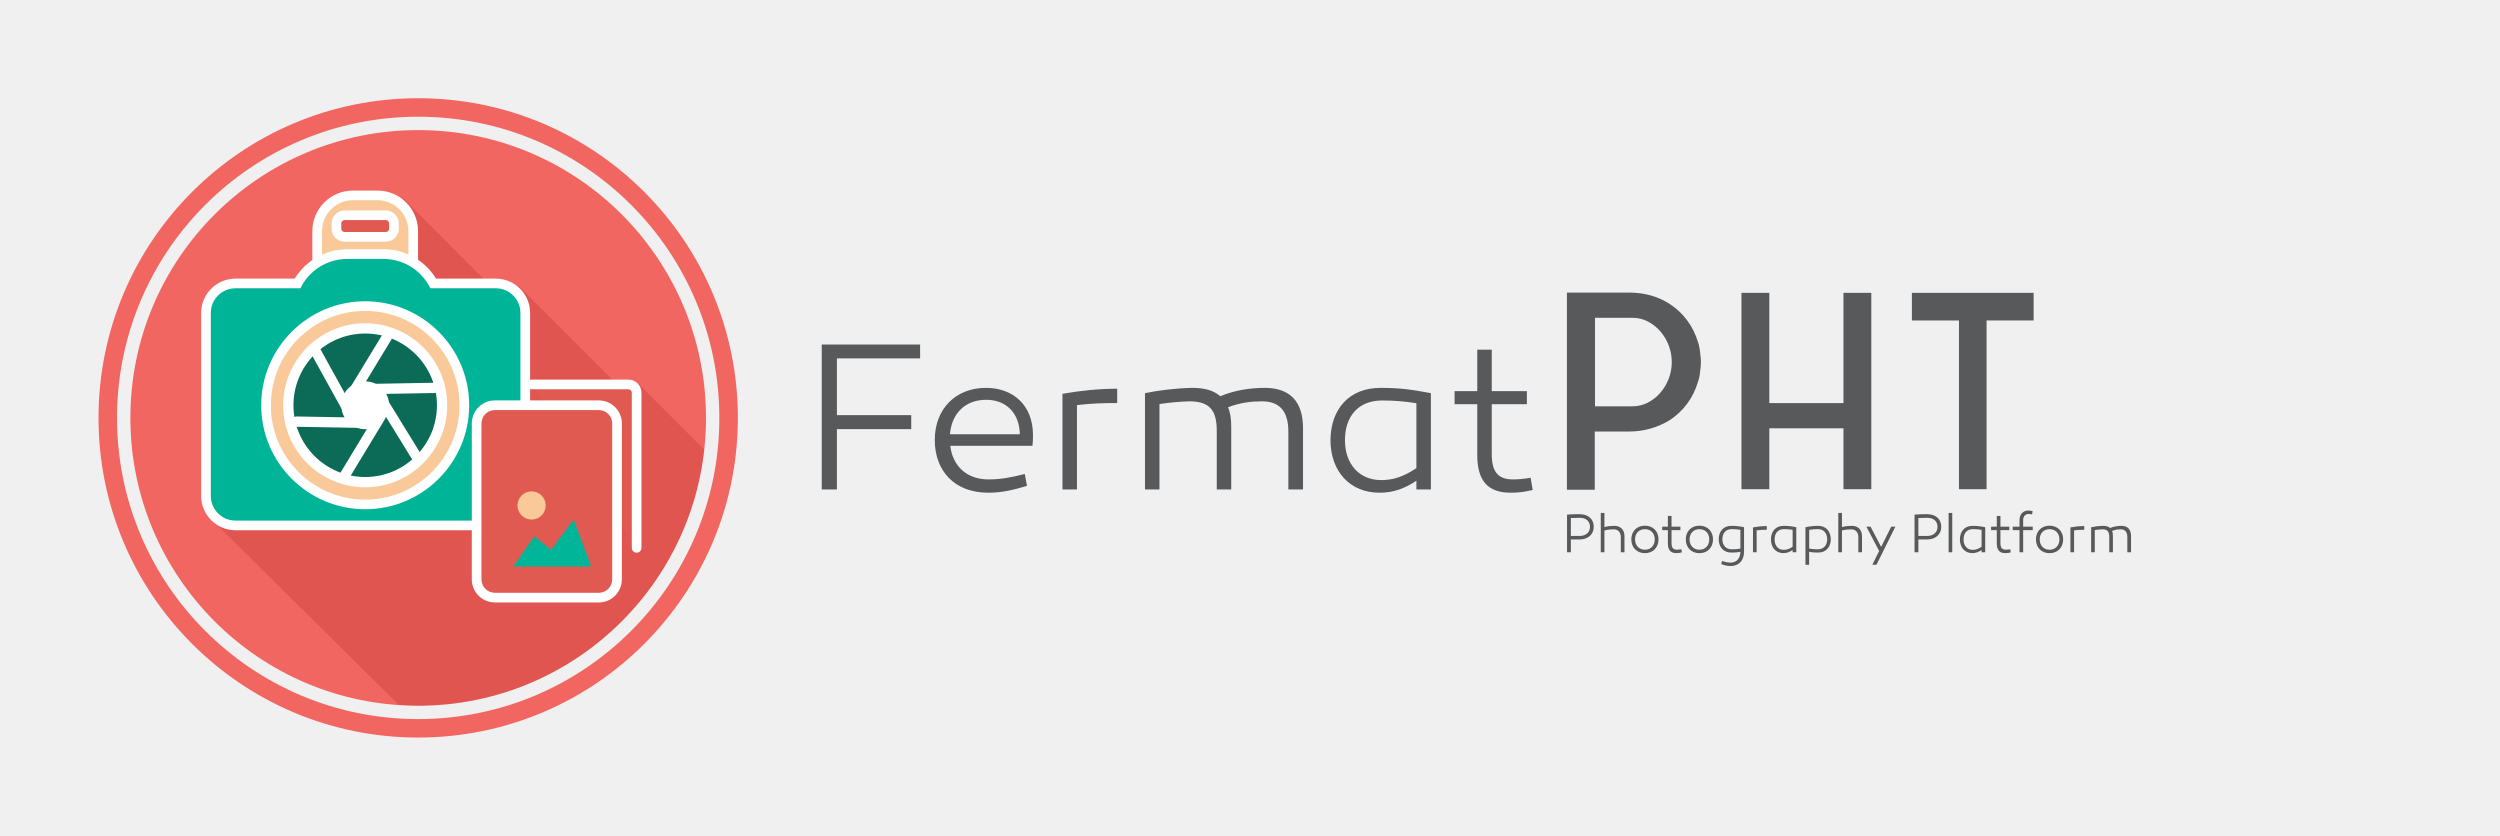
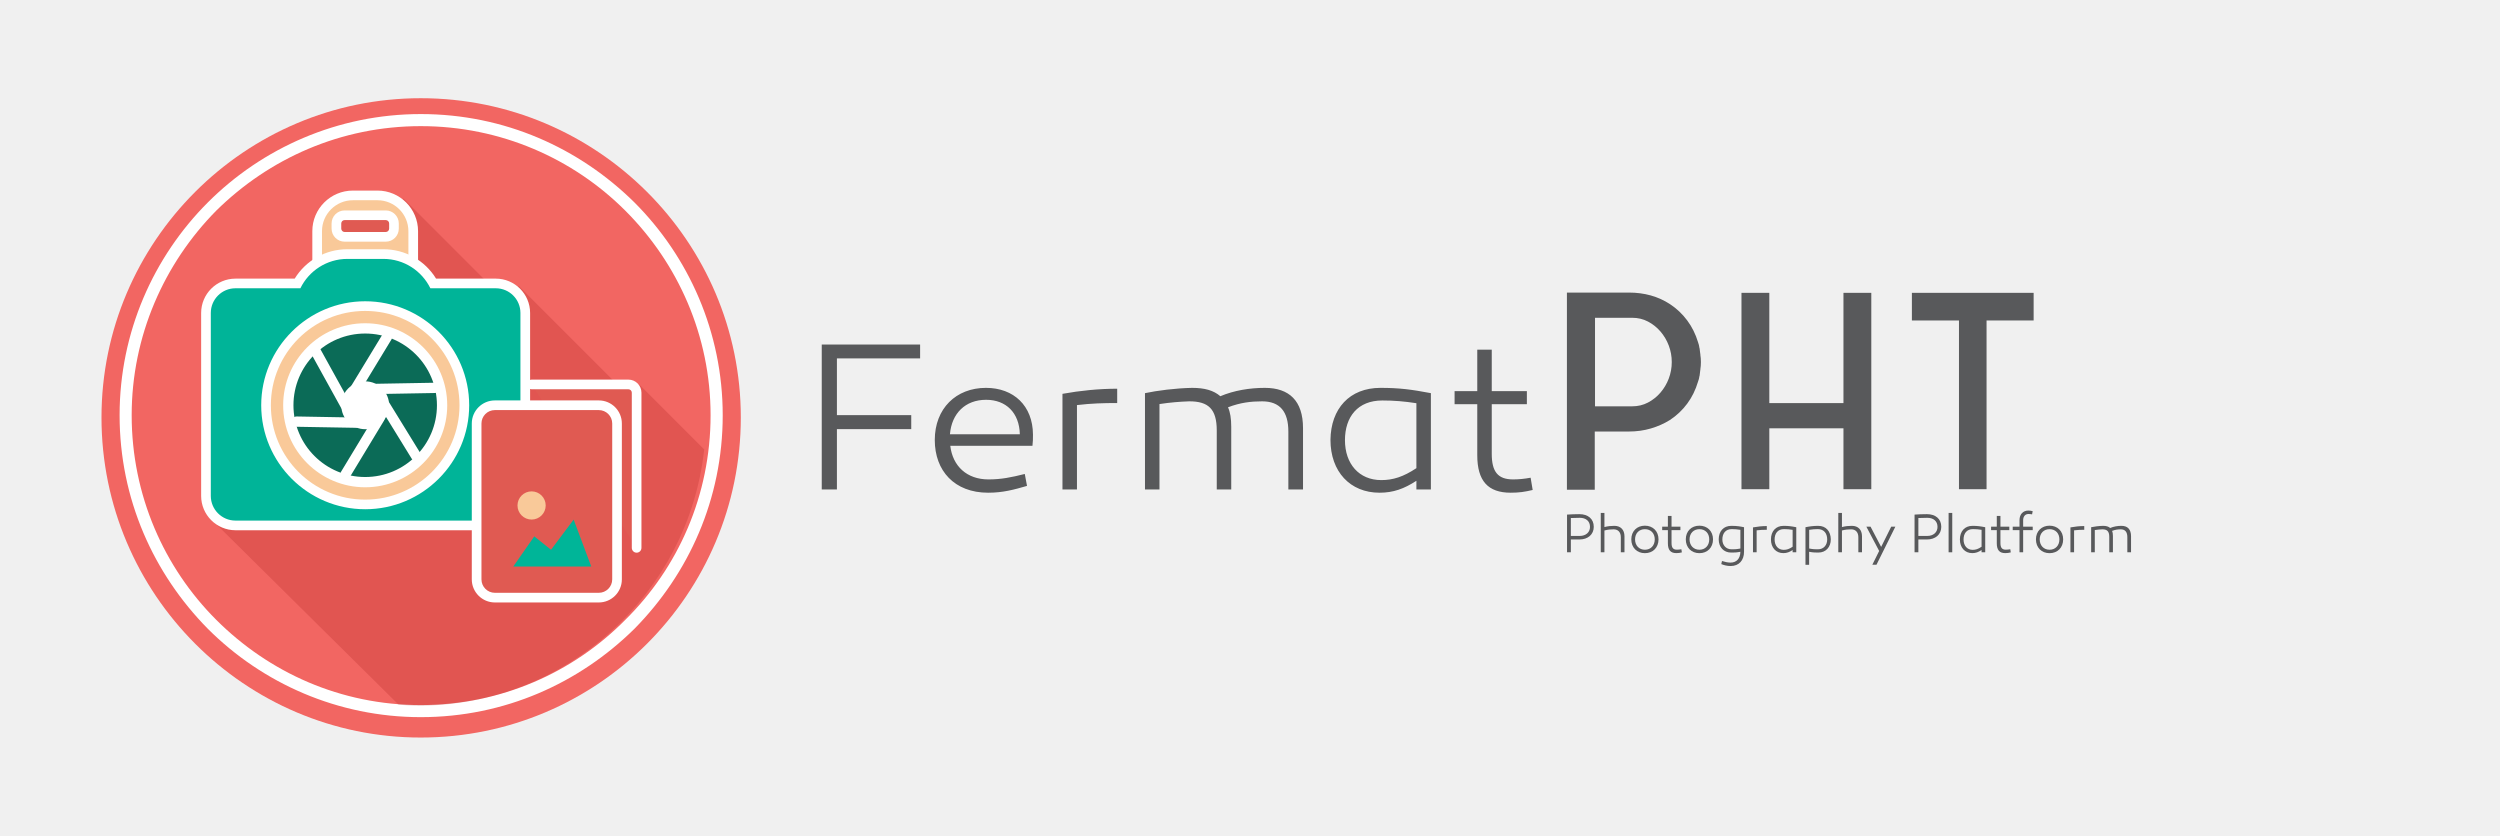
<svg xmlns="http://www.w3.org/2000/svg" version="1.1" x="0px" y="0px" width="415.68px" height="138.96px" viewBox="0 0 415.68 138.96" enable-background="new 0 0 415.68 138.96" xml:space="preserve">
  <g id="Capa_1">
    <path fill="#58595B" d="M139.156,69.026v-9.439h13.833v-2.296h-16.356v24.095h2.523V71.351h12.359v-2.325H139.156z M163.931,64.491   c-4.961,0-8.504,3.43-8.504,8.675c0,5.102,3.26,8.759,8.873,8.759c2.466,0,4.309-0.511,6.463-1.134l-0.369-1.984   c-2.239,0.566-3.94,0.907-6.038,0.907c-3.6,0-5.953-2.212-6.35-5.585h13.663c0.085-0.793,0.085-1.076,0.085-1.871   C171.727,67.467,168.551,64.491,163.931,64.491z M163.959,66.475c3.316,0,5.527,2.154,5.612,5.726H157.95   C158.233,68.743,160.501,66.475,163.959,66.475z M185.758,64.633c-3.033,0-6.123,0.312-9.1,0.85v15.903h2.41V67.354   c2.409-0.284,4.365-0.34,6.69-0.34V64.633z M210.307,64.491c-2.495,0-5.131,0.425-7.399,1.389   c-1.105-0.964-2.608-1.389-4.706-1.389c-2.778,0.057-5.812,0.454-7.824,0.879v16.017h2.409V67.184   c1.871-0.284,3.402-0.397,4.961-0.454c3.175,0,4.564,1.275,4.564,4.847v9.809h2.409V70.982c0-1.389-0.17-2.466-0.539-3.259   c2.069-0.794,3.855-0.992,5.669-0.992c2.977,0,4.366,1.729,4.366,5.017v9.639h2.438V71.181   C216.657,66.646,214.36,64.491,210.307,64.491z M229.526,64.491c-5.131,0-8.249,3.458-8.306,8.646c0,5.273,3.26,8.788,8.164,8.788   c2.268,0,4.082-0.651,6.123-1.984v1.446h2.409V65.37C234.628,64.746,232.616,64.491,229.526,64.491z M229.838,66.589   c1.955,0,3.628,0.142,5.669,0.453v10.8c-2.183,1.446-3.884,1.984-5.84,1.984c-3.685,0-6.038-2.692-6.038-6.634   C223.629,69.31,225.756,66.589,229.838,66.589z M254.5,79.429c-1.049,0.199-2.04,0.284-2.919,0.284   c-2.552,0-3.544-1.304-3.544-4.252v-8.249h5.839v-2.183h-5.839v-6.888h-2.409v6.888h-3.771v2.183h3.771v8.476   c0,4.28,1.785,6.236,5.556,6.236c1.417,0,2.325-0.142,3.657-0.454L254.5,79.429z" />
    <g>
      <path fill="#58595B" d="M264.998,87.599c0,1.263-0.966,2.102-2.387,2.102h-1.422v2.129h-0.635v-6.267    c0.68-0.047,1.358-0.074,2.057-0.074C264.032,85.489,264.998,86.263,264.998,87.599z M262.673,89.111    c1.001,0,1.698-0.599,1.698-1.502c0-0.986-0.697-1.512-1.698-1.512c-0.483,0-0.939,0.009-1.484,0.037v2.977H262.673z" />
      <path fill="#58595B" d="M270.105,89.175v2.654h-0.608v-2.507c0-0.82-0.447-1.309-1.189-1.309c-0.465,0-0.975,0.037-1.537,0.193    v3.622h-0.608v-6.544h0.608v2.351c0.581-0.157,1.145-0.203,1.653-0.203C269.47,87.433,270.105,88.087,270.105,89.175z" />
      <path fill="#58595B" d="M275.765,89.682c0,1.373-0.939,2.295-2.263,2.295s-2.263-0.922-2.263-2.295    c0-1.364,0.939-2.276,2.263-2.276S275.765,88.318,275.765,89.682z M275.139,89.682c0-1.023-0.671-1.695-1.637-1.695    c-0.957,0-1.637,0.672-1.637,1.695c0,1.032,0.68,1.724,1.637,1.724C274.468,91.406,275.139,90.714,275.139,89.682z" />
      <path fill="#58595B" d="M279.647,91.848c-0.331,0.083-0.563,0.12-0.921,0.12c-0.947,0-1.403-0.507-1.403-1.622v-2.203h-0.948    v-0.571h0.948v-1.788h0.607v1.788h1.476v0.571h-1.476v2.147c0,0.765,0.251,1.105,0.895,1.105c0.224,0,0.474-0.027,0.742-0.073    L279.647,91.848z" />
      <path fill="#58595B" d="M284.826,89.682c0,1.373-0.939,2.295-2.263,2.295s-2.263-0.922-2.263-2.295    c0-1.364,0.939-2.276,2.263-2.276S284.826,88.318,284.826,89.682z M284.2,89.682c0-1.023-0.671-1.695-1.637-1.695    c-0.957,0-1.637,0.672-1.637,1.695c0,1.032,0.68,1.724,1.637,1.724C283.529,91.406,284.2,90.714,284.2,89.682z" />
      <path fill="#58595B" d="M289.985,87.664v4.074c0,1.419-0.822,2.378-2.235,2.378c-0.572,0-1.1-0.139-1.547-0.323l0.116-0.516    c0.456,0.147,0.938,0.267,1.413,0.267c1.001,0,1.627-0.663,1.645-1.797c-0.688,0.129-1.019,0.129-1.547,0.129    c-1.233,0-2.057-0.912-2.057-2.193c0-1.346,0.796-2.249,2.093-2.249C288.84,87.433,289.376,87.535,289.985,87.664z     M286.381,89.701c0,0.931,0.59,1.631,1.521,1.631c0.446,0,0.76,0.01,1.475-0.129v-3.105c-0.519-0.083-0.938-0.12-1.431-0.12    C286.917,87.977,286.381,88.687,286.381,89.701z" />
      <path fill="#58595B" d="M293.769,88.087c-0.59,0-1.082,0.019-1.69,0.093v3.649h-0.607v-4.138c0.751-0.139,1.528-0.222,2.298-0.222    V88.087z" />
      <path fill="#58595B" d="M298.67,87.664v4.166h-0.608v-0.378c-0.519,0.351-0.975,0.517-1.547,0.517    c-1.233,0-2.057-0.913-2.057-2.286c0.01-1.346,0.796-2.249,2.093-2.249C297.33,87.433,297.839,87.498,298.67,87.664z     M295.067,89.701c0,1.022,0.59,1.724,1.521,1.724c0.491,0,0.921-0.139,1.475-0.517v-2.811c-0.519-0.083-0.938-0.12-1.431-0.12    C295.603,87.977,295.067,88.687,295.067,89.701z" />
      <path fill="#58595B" d="M304.411,89.682c0,1.281-0.822,2.193-2.057,2.193c-0.527,0-0.858,0-1.547-0.129v2.166H300.2v-6.249    c0.644-0.138,1.341-0.23,2.119-0.23C303.615,87.433,304.393,88.336,304.411,89.682z M303.812,89.701    c0-1.014-0.537-1.724-1.564-1.724c-0.492,0-0.912,0.037-1.431,0.12v3.105c0.715,0.139,1.028,0.129,1.475,0.129    C303.222,91.332,303.812,90.631,303.812,89.701z" />
      <path fill="#58595B" d="M309.598,89.175v2.654h-0.608v-2.507c0-0.82-0.447-1.309-1.189-1.309c-0.465,0-0.975,0.037-1.537,0.193    v3.622h-0.608v-6.544h0.608v2.351c0.581-0.157,1.145-0.203,1.653-0.203C308.963,87.433,309.598,88.087,309.598,89.175z" />
      <path fill="#58595B" d="M312.004,93.903h-0.688l1.136-2.295l-2.129-4.036h0.698l1.761,3.364l1.673-3.364h0.688L312.004,93.903z" />
      <path fill="#58595B" d="M322.78,87.599c0,1.263-0.966,2.102-2.387,2.102h-1.422v2.129h-0.635v-6.267    c0.679-0.047,1.358-0.074,2.057-0.074C321.814,85.489,322.78,86.263,322.78,87.599z M320.456,89.111    c1.001,0,1.698-0.599,1.698-1.502c0-0.986-0.697-1.512-1.698-1.512c-0.483,0-0.939,0.009-1.484,0.037v2.977H320.456z" />
      <path fill="#58595B" d="M324.605,91.83h-0.607v-6.544h0.607V91.83z" />
      <path fill="#58595B" d="M330.087,87.664v4.166h-0.608v-0.378c-0.519,0.351-0.975,0.517-1.547,0.517    c-1.233,0-2.057-0.913-2.057-2.286c0.01-1.346,0.796-2.249,2.093-2.249C328.747,87.433,329.255,87.498,330.087,87.664z     M326.484,89.701c0,1.022,0.59,1.724,1.521,1.724c0.491,0,0.921-0.139,1.475-0.517v-2.811c-0.519-0.083-0.938-0.12-1.431-0.12    C327.02,87.977,326.484,88.687,326.484,89.701z" />
      <path fill="#58595B" d="M334.334,91.848c-0.331,0.083-0.563,0.12-0.921,0.12c-0.947,0-1.403-0.507-1.403-1.622v-2.203h-0.948    v-0.571h0.948v-1.788h0.607v1.788h1.476v0.571h-1.476v2.147c0,0.765,0.251,1.105,0.895,1.105c0.224,0,0.474-0.027,0.742-0.073    L334.334,91.848z" />
      <path fill="#58595B" d="M336.393,88.143v3.687h-0.607v-3.687h-1.127v-0.571h1.127v-1.078c0-0.996,0.599-1.604,1.475-1.604    c0.224,0,0.466,0.036,0.716,0.101l-0.099,0.535c-0.205-0.037-0.402-0.064-0.599-0.064c-0.527,0-0.886,0.387-0.886,1.041v1.069    h1.592v0.571H336.393z" />
      <path fill="#58595B" d="M343.046,89.682c0,1.373-0.938,2.295-2.262,2.295s-2.263-0.922-2.263-2.295    c0-1.364,0.939-2.276,2.263-2.276S343.046,88.318,343.046,89.682z M342.421,89.682c0-1.023-0.671-1.695-1.637-1.695    c-0.957,0-1.637,0.672-1.637,1.695c0,1.032,0.68,1.724,1.637,1.724C341.75,91.406,342.421,90.714,342.421,89.682z" />
      <path fill="#58595B" d="M346.552,88.087c-0.59,0-1.082,0.019-1.69,0.093v3.649h-0.607v-4.138c0.751-0.139,1.528-0.222,2.298-0.222    V88.087z" />
      <path fill="#58595B" d="M354.333,89.175v2.654h-0.617v-2.507c0-0.857-0.349-1.309-1.1-1.309c-0.456,0-0.912,0.055-1.431,0.258    c0.089,0.212,0.134,0.488,0.134,0.848v2.71h-0.608v-2.553c0-0.931-0.349-1.263-1.153-1.263c-0.394,0.019-0.777,0.046-1.252,0.12    v3.695h-0.607v-4.166c0.51-0.11,1.278-0.212,1.976-0.23c0.527,0,0.912,0.111,1.189,0.359c0.572-0.248,1.234-0.359,1.869-0.359    C353.751,87.433,354.333,87.996,354.333,89.175z" />
    </g>
    <g>
      <path fill="#58595B" d="M282.726,59.04c0.028,0.178,0.05,0.357,0.064,0.535s0.021,0.372,0.021,0.58v0.044v0.044    c0,0.208-0.007,0.401-0.021,0.58c-0.015,0.178-0.036,0.357-0.064,0.535v0.044l-0.13,1.071c-0.029,0.03-0.044,0.089-0.044,0.178    c-0.028,0.149-0.058,0.283-0.086,0.401c-0.029,0.119-0.072,0.253-0.13,0.401c-0.404,1.368-1.002,2.587-1.795,3.658    c-0.794,1.071-1.752,1.978-2.877,2.721c-0.951,0.596-2.005,1.063-3.157,1.405c-1.154,0.342-2.38,0.513-3.677,0.513h-5.667v9.68    h-4.629V48.646h10.296c2.595,0,4.873,0.64,6.834,1.918c1.125,0.744,2.083,1.65,2.877,2.721c0.793,1.07,1.391,2.275,1.795,3.613    c0.115,0.328,0.188,0.61,0.216,0.848c0,0.089,0.015,0.149,0.044,0.178c0.028,0.178,0.05,0.357,0.064,0.535    c0.015,0.179,0.036,0.342,0.065,0.491V59.04z M271.392,67.559c0.952,0,1.824-0.208,2.617-0.625    c0.793-0.416,1.485-0.966,2.076-1.65c0.591-0.684,1.053-1.464,1.385-2.342c0.331-0.877,0.497-1.791,0.497-2.743    c0-0.951-0.166-1.866-0.497-2.743c-0.332-0.877-0.794-1.657-1.385-2.342c-0.591-0.684-1.283-1.233-2.076-1.65    c-0.793-0.416-1.665-0.625-2.617-0.625h-6.186v14.72H271.392z" />
      <path fill="#58595B" d="M306.516,48.691h4.628v32.65h-4.628v-5.843v-4.282h-12.328v4.282v5.843h-4.629v-32.65h4.629v5.665v8.386    v4.193v0.089h12.328v-0.089v-4.193v-8.386V48.691z" />
      <path fill="#58595B" d="M317.893,48.691h20.244v4.594h-7.829v28.056h-4.585V53.286h-7.83V48.691z" />
    </g>
    <g>
-       <g>
-         <g>
-           <path fill="#F26662" d="M69.534,16.332c-29.355,0-53.154,23.797-53.154,53.152c0,29.354,23.799,53.149,53.154,53.149      c29.353,0,53.152-23.795,53.152-53.149C122.686,40.129,98.887,16.332,69.534,16.332z M69.534,119.563      c-27.658,0-50.077-22.424-50.077-50.079c0-27.658,22.419-50.077,50.077-50.077c27.657,0,50.072,22.419,50.072,50.077      C119.606,97.139,97.191,119.563,69.534,119.563z" />
-           <path fill="#F26662" d="M69.534,21.631c-26.431,0-47.855,21.424-47.855,47.854c0,26.426,21.424,47.856,47.855,47.856      c26.429,0,47.853-21.43,47.853-47.856C117.387,43.055,95.963,21.631,69.534,21.631z" />
+       <g id="Capa_x0020_1_1_">
+         <g id="_1168648256_1_">
+           <g>
+             <path fill="#F26662" d="M123.176,69.417c0-29.243-23.851-53.087-53.215-53.087c-29.242,0-53.086,23.845-53.086,53.087       c0,29.363,23.845,53.215,53.086,53.215C99.326,122.631,123.176,98.78,123.176,69.417z" />
+           </g>
+           <g>
+             <path fill="#FFFFFF" d="M118.149,69.041c0-13.178-5.389-25.227-14.176-34.012c-8.662-8.662-20.711-14.056-34.012-14.056       c-13.303,0-25.226,5.394-34.01,14.056c-8.662,8.785-14.057,20.834-14.057,34.012c0,13.306,5.396,25.354,14.057,34.015       c8.784,8.778,20.707,14.178,34.01,14.178c13.301,0,25.35-5.399,34.012-14.178C112.76,94.395,118.149,82.346,118.149,69.041z        M105.477,33.647c9.039,9.037,14.69,21.586,14.69,35.394c0,13.927-5.651,26.358-14.69,35.521       c-9.16,9.029-21.585,14.68-35.516,14.68c-13.807,0-26.356-5.65-35.392-14.68c-9.035-9.162-14.683-21.594-14.683-35.521       c0-13.808,5.647-26.357,14.683-35.394c9.036-9.035,21.585-14.681,35.392-14.681C83.892,18.966,96.317,24.612,105.477,33.647z" />
+           </g>
        </g>
      </g>
      <path opacity="0.2" fill="#991111" d="M103.831,65.128l-17.54-17.54l-3.101,1.525L67.066,32.99l-6.754,13.32l-2.109,2.557    l-0.776-0.835l-6.756,8.416l-8.212-3.039l-2.273,5.422L43.83,63.9l-4.364,12.866l-4.601,9.305l31.415,31.104    c1.079,0.074,2.154,0.166,3.252,0.166c24.658,0,44.944-18.656,47.557-42.615l-10.805-10.804L103.831,65.128z" />
      <g>
        <path fill="#E05A52" d="M88.419,63.921h16.065c0.757,0,1.367,0.612,1.367,1.367v25.804" />
        <path fill="#FFFFFF" d="M105.851,91.897c-0.441,0-0.8-0.359-0.8-0.805V65.289c0-0.312-0.255-0.564-0.566-0.564H88.419     c-0.441,0-0.8-0.359-0.8-0.803c0-0.445,0.359-0.804,0.8-0.804h16.065c1.198,0,2.171,0.973,2.171,2.171v25.804     C106.656,91.538,106.297,91.897,105.851,91.897z" />
      </g>
      <g>
        <g>
          <path fill="#F9C999" d="M68.708,47.508c0,3.281-2.66,5.943-5.943,5.943h-4.085c-3.283,0-5.943-2.663-5.943-5.943v-9.075      c0-3.283,2.66-5.943,5.943-5.943h4.085c3.283,0,5.943,2.66,5.943,5.943V47.508z" />
          <path fill="#FFFFFF" d="M62.765,54.254h-4.085c-3.72,0-6.748-3.025-6.748-6.746v-9.075c0-3.72,3.028-6.746,6.748-6.746h4.085      c3.72,0,6.746,3.025,6.746,6.746v9.075C69.51,51.229,66.484,54.254,62.765,54.254z M58.679,33.292      c-2.835,0-5.141,2.308-5.141,5.141v9.075c0,2.833,2.306,5.139,5.141,5.139h4.085c2.833,0,5.141-2.305,5.141-5.139v-9.075      c0-2.833-2.308-5.141-5.141-5.141H58.679z" />
        </g>
        <g>
          <path fill="#E05A52" d="M65.507,38.012c0,0.755-0.612,1.369-1.367,1.369h-6.836c-0.755,0-1.367-0.614-1.367-1.369v-0.854      c0-0.754,0.612-1.367,1.367-1.367h6.836c0.755,0,1.367,0.612,1.367,1.367V38.012z" />
          <path fill="#FFFFFF" d="M64.14,40.183h-6.836c-1.196,0-2.171-0.973-2.171-2.171v-0.854c0-1.196,0.975-2.169,2.171-2.169h6.836      c1.196,0,2.169,0.973,2.169,2.169v0.854C66.31,39.21,65.336,40.183,64.14,40.183z M57.304,36.593      c-0.312,0-0.564,0.253-0.564,0.564v0.854c0,0.312,0.253,0.564,0.564,0.564h6.836c0.312,0,0.564-0.253,0.564-0.564v-0.854      c0-0.311-0.253-0.564-0.564-0.564H57.304z" />
        </g>
      </g>
      <g>
        <path fill="#00B498" d="M39.154,87.364c-2.706,0-4.905-2.201-4.905-4.906V52.035c0-2.706,2.2-4.905,4.905-4.905h10.306     c1.678-3.026,4.814-4.883,8.305-4.883h5.978c3.488,0,6.626,1.857,8.305,4.883h10.385c2.708,0,4.905,2.2,4.905,4.905v30.422     c0,2.705-2.197,4.906-4.905,4.906H39.154z" />
        <path fill="#FFFFFF" d="M63.742,43.049c3.435,0,6.404,1.992,7.816,4.883h10.874c2.267,0,4.101,1.836,4.101,4.103v30.422     c0,2.264-1.834,4.102-4.101,4.102H39.154c-2.265,0-4.103-1.838-4.103-4.102V52.035c0-2.267,1.838-4.103,4.103-4.103h10.792     c1.413-2.892,4.382-4.883,7.818-4.883H63.742 M63.742,41.442h-5.978c-3.625,0-6.897,1.847-8.766,4.886h-9.845     c-3.147,0-5.708,2.561-5.708,5.708v30.422c0,3.146,2.561,5.707,5.708,5.707h43.279c3.149,0,5.71-2.561,5.71-5.707V52.035     c0-3.147-2.561-5.708-5.71-5.708h-9.925C70.637,43.289,67.365,41.442,63.742,41.442L63.742,41.442z" />
      </g>
      <g>
        <g>
          <path fill="#F9C999" d="M60.721,83.874c-9.09,0-16.487-7.396-16.487-16.489c0-9.09,7.397-16.487,16.487-16.487      c9.092,0,16.487,7.396,16.487,16.487C77.208,76.477,69.813,83.874,60.721,83.874z" />
          <path fill="#FFFFFF" d="M60.721,51.7c8.664,0,15.682,7.022,15.682,15.685c0,8.663-7.018,15.688-15.682,15.688      c-8.662,0-15.684-7.025-15.684-15.688C45.037,58.722,52.059,51.7,60.721,51.7 M60.721,50.093      c-9.533,0-17.289,7.758-17.289,17.292c0,9.538,7.756,17.288,17.289,17.288c9.536,0,17.292-7.75,17.292-17.288      C78.012,57.851,70.256,50.093,60.721,50.093L60.721,50.093z" />
        </g>
        <g>
          <path fill="#0B6B57" d="M60.721,80.167c-7.048,0-12.782-5.732-12.782-12.78c0-7.05,5.733-12.784,12.782-12.784      c7.051,0,12.784,5.734,12.784,12.784C73.505,74.434,67.771,80.167,60.721,80.167z" />
          <path fill="#FFFFFF" d="M60.721,55.457c6.588,0,11.93,5.34,11.93,11.93c0,6.585-5.342,11.927-11.93,11.927      s-11.928-5.342-11.928-11.927C48.793,60.796,54.133,55.457,60.721,55.457 M60.721,53.748c-7.52,0-13.638,6.116-13.638,13.638      c0,7.521,6.118,13.636,13.638,13.636s13.641-6.115,13.641-13.636C74.361,59.864,68.241,53.748,60.721,53.748L60.721,53.748z" />
        </g>
        <circle fill="#FFFFFF" cx="60.722" cy="67.386" r="3.978" />
        <g>
          <path fill="#FFFFFF" d="M57.449,79.711c-0.149,0-0.303-0.039-0.441-0.125c-0.402-0.242-0.532-0.77-0.288-1.172l5.66-9.35      c0.245-0.404,0.77-0.532,1.175-0.288c0.404,0.245,0.532,0.77,0.288,1.172l-5.66,9.352      C58.021,79.565,57.738,79.711,57.449,79.711z" />
        </g>
        <g>
          <path fill="#FFFFFF" d="M69.173,76.659c-0.288,0-0.566-0.143-0.729-0.408l-5.18-8.417c-0.247-0.402-0.121-0.93,0.281-1.176      c0.4-0.247,0.928-0.121,1.174,0.279l5.18,8.419c0.247,0.402,0.121,0.926-0.279,1.176C69.48,76.62,69.326,76.659,69.173,76.659z" />
        </g>
        <g>
          <path fill="#FFFFFF" d="M62.54,65.522c-0.465,0-0.846-0.374-0.854-0.841c-0.009-0.471,0.368-0.861,0.839-0.869l9.756-0.175      c0.46-0.02,0.861,0.368,0.87,0.839c0.008,0.472-0.368,0.861-0.839,0.87l-9.756,0.175C62.55,65.522,62.544,65.522,62.54,65.522z" />
        </g>
        <g>
          <path fill="#FFFFFF" d="M59.198,65.347c-0.151,0-0.305-0.041-0.443-0.125c-0.402-0.244-0.532-0.77-0.286-1.174l5.146-8.474      c0.247-0.402,0.77-0.532,1.174-0.288c0.404,0.247,0.532,0.772,0.288,1.174l-5.147,8.474      C59.769,65.2,59.486,65.347,59.198,65.347z" />
        </g>
        <g>
          <path fill="#FFFFFF" d="M57.451,68.241c-0.301,0-0.593-0.16-0.749-0.441l-5.095-9.222c-0.227-0.413-0.078-0.935,0.335-1.162      c0.413-0.229,0.933-0.08,1.162,0.333l5.096,9.222c0.227,0.413,0.078,0.934-0.335,1.161      C57.732,68.206,57.591,68.241,57.451,68.241z" />
        </g>
        <g>
          <path fill="#FFFFFF" d="M59.198,71.133c-0.004,0-0.009,0-0.015,0l-9.879-0.174c-0.472-0.01-0.848-0.398-0.839-0.869      c0.009-0.468,0.389-0.842,0.854-0.842c0.004,0,0.011,0,0.015,0l9.879,0.177c0.471,0.006,0.848,0.398,0.839,0.87      C60.046,70.76,59.663,71.133,59.198,71.133z" />
        </g>
      </g>
      <g>
        <g>
          <path fill="#E05A52" d="M82.286,99.368c-1.678,0-3.037-1.363-3.037-3.033v-25.92c0-1.672,1.358-3.033,3.037-3.033h17.276      c1.674,0,3.036,1.36,3.036,3.033v25.92c0,1.67-1.362,3.033-3.036,3.033H82.286z" />
          <path fill="#FFFFFF" d="M99.562,68.185c1.232,0,2.232,0.999,2.232,2.23v25.92c0,1.229-1,2.232-2.232,2.232H82.286      c-1.237,0-2.232-1.004-2.232-2.232v-25.92c0-1.231,0.995-2.23,2.232-2.23H99.562 M99.562,66.578H82.286      c-2.12,0-3.841,1.721-3.841,3.837v25.92c0,2.115,1.721,3.838,3.841,3.838h17.276c2.119,0,3.836-1.723,3.836-3.838v-25.92      C103.398,68.299,101.681,66.578,99.562,66.578L99.562,66.578z" />
        </g>
        <polygon fill="#00B598" points="85.348,94.194 98.308,94.194 95.383,86.391 91.62,91.409 88.834,89.18    " />
        <circle fill="#F9C999" cx="88.389" cy="84.045" r="2.344" />
      </g>
    </g>
  </g>
  <g id="Capa_2">
</g>
</svg>
